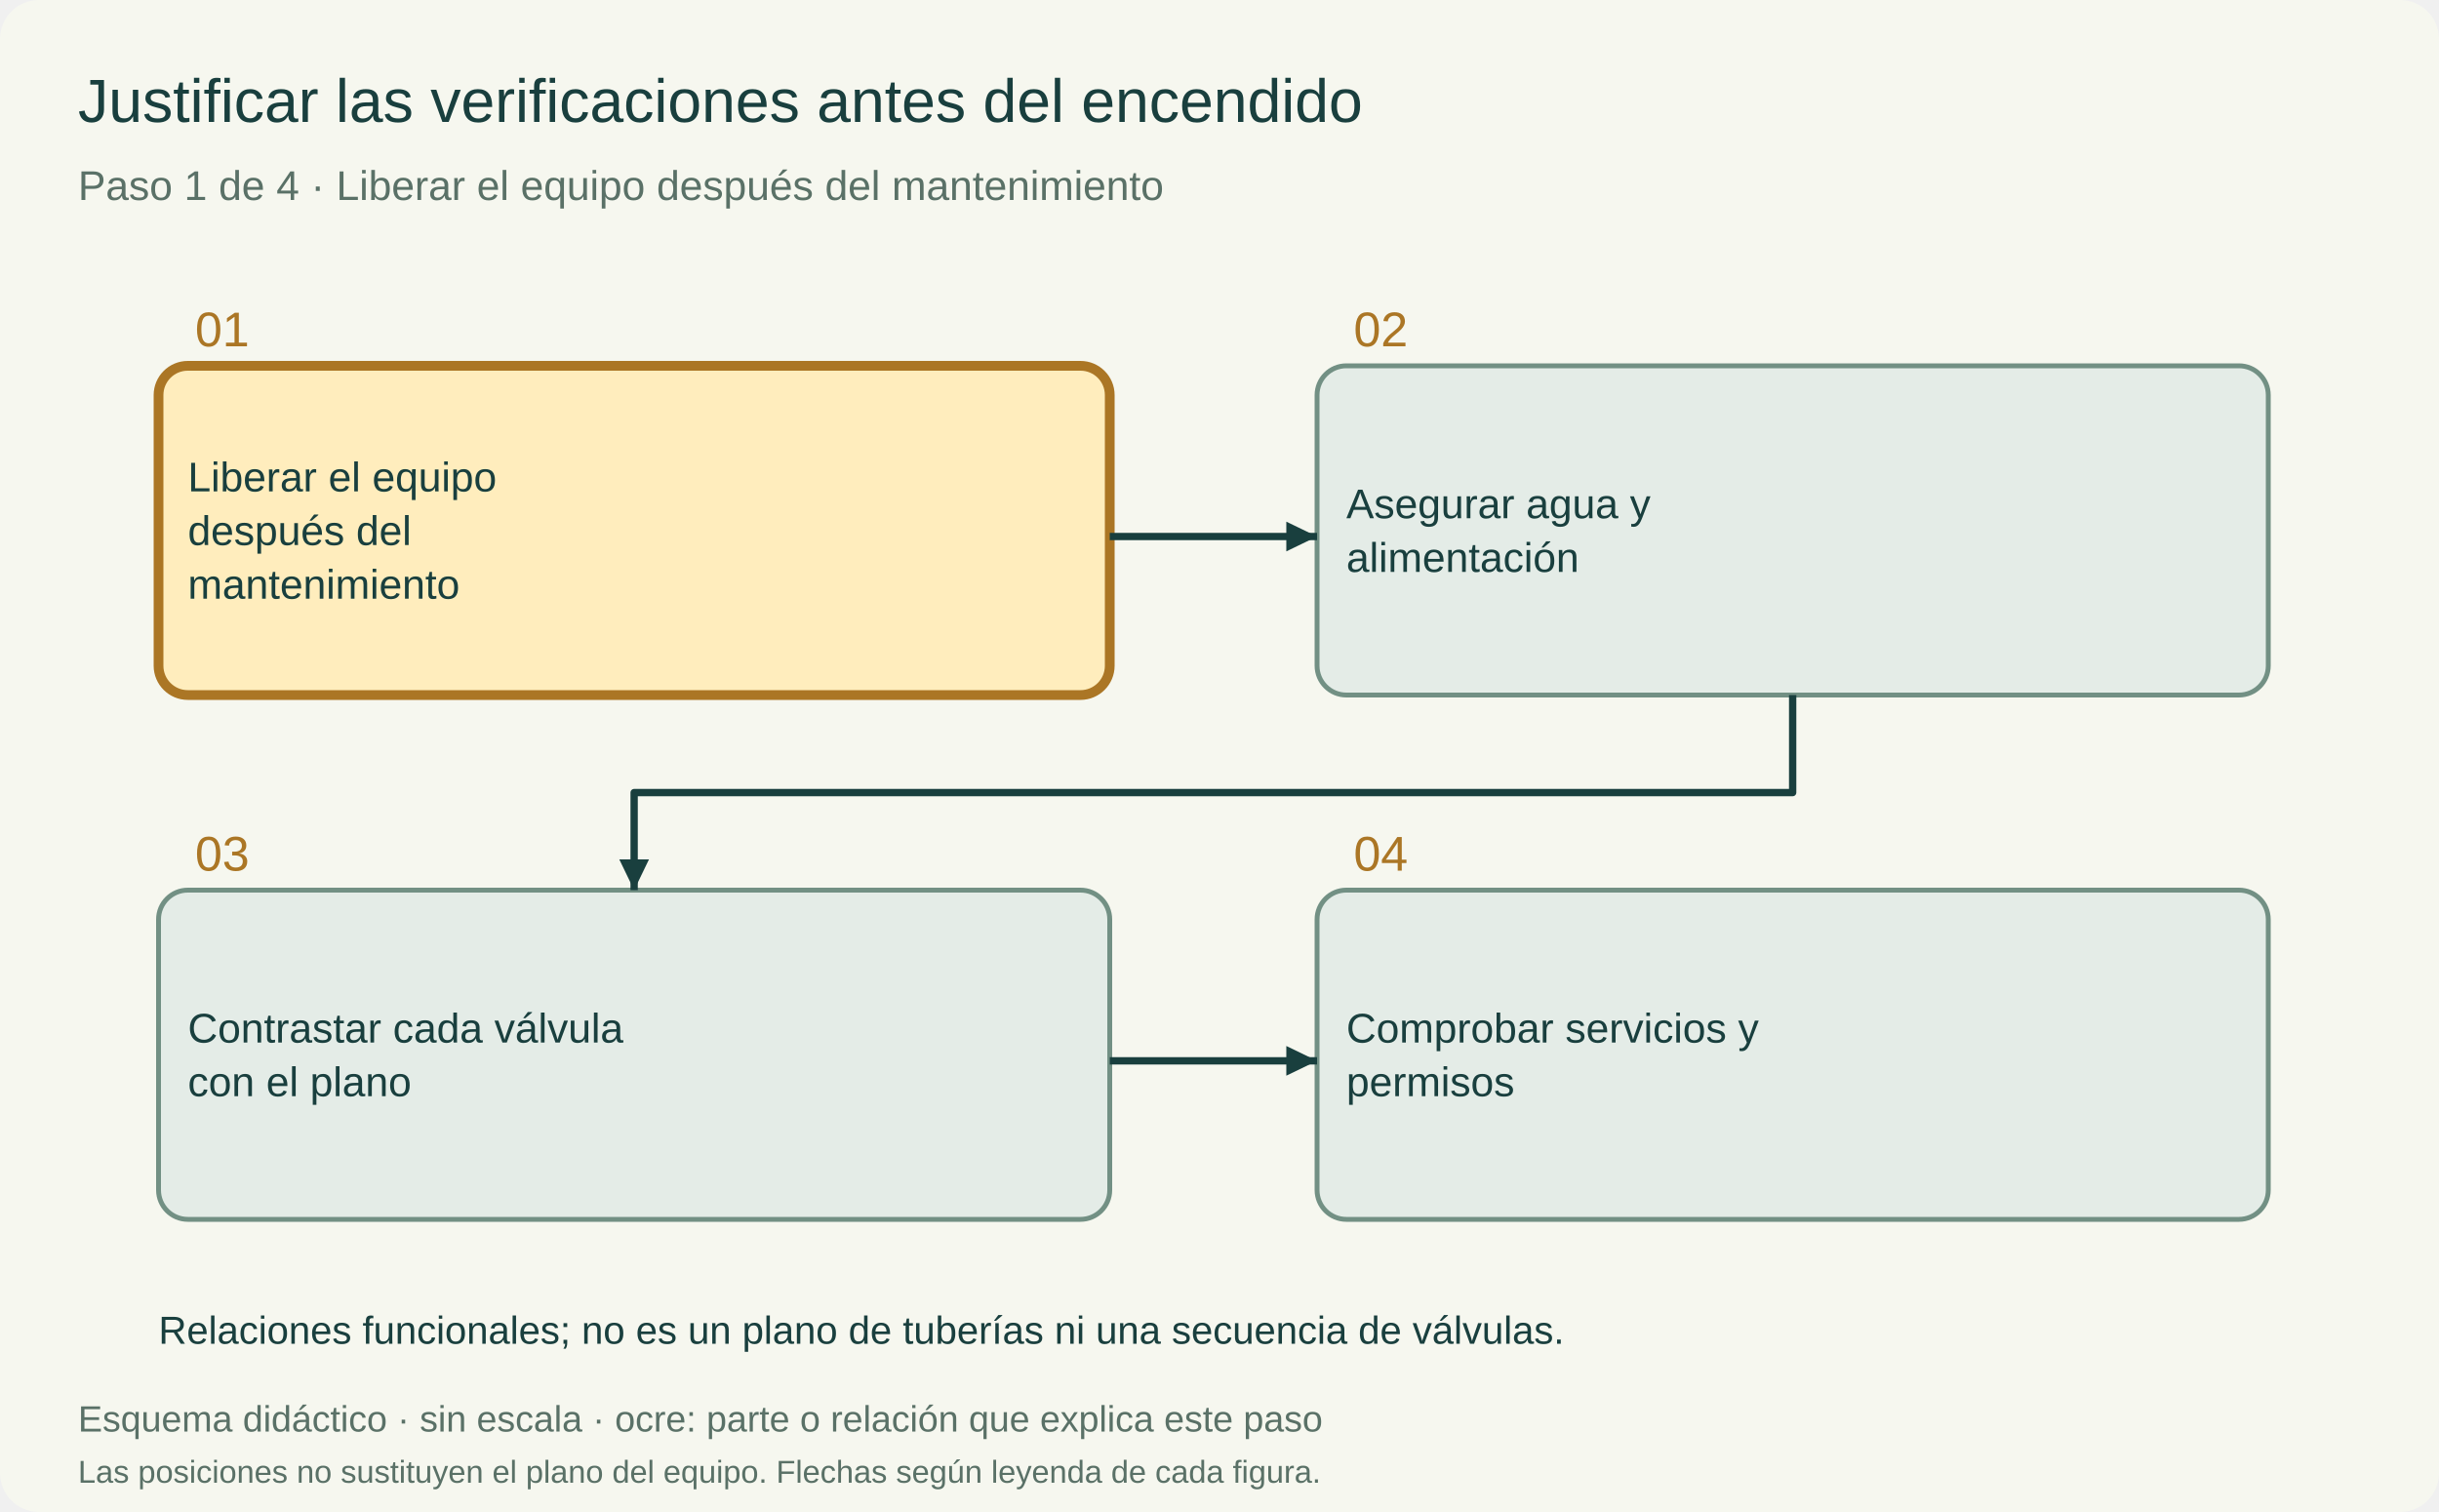
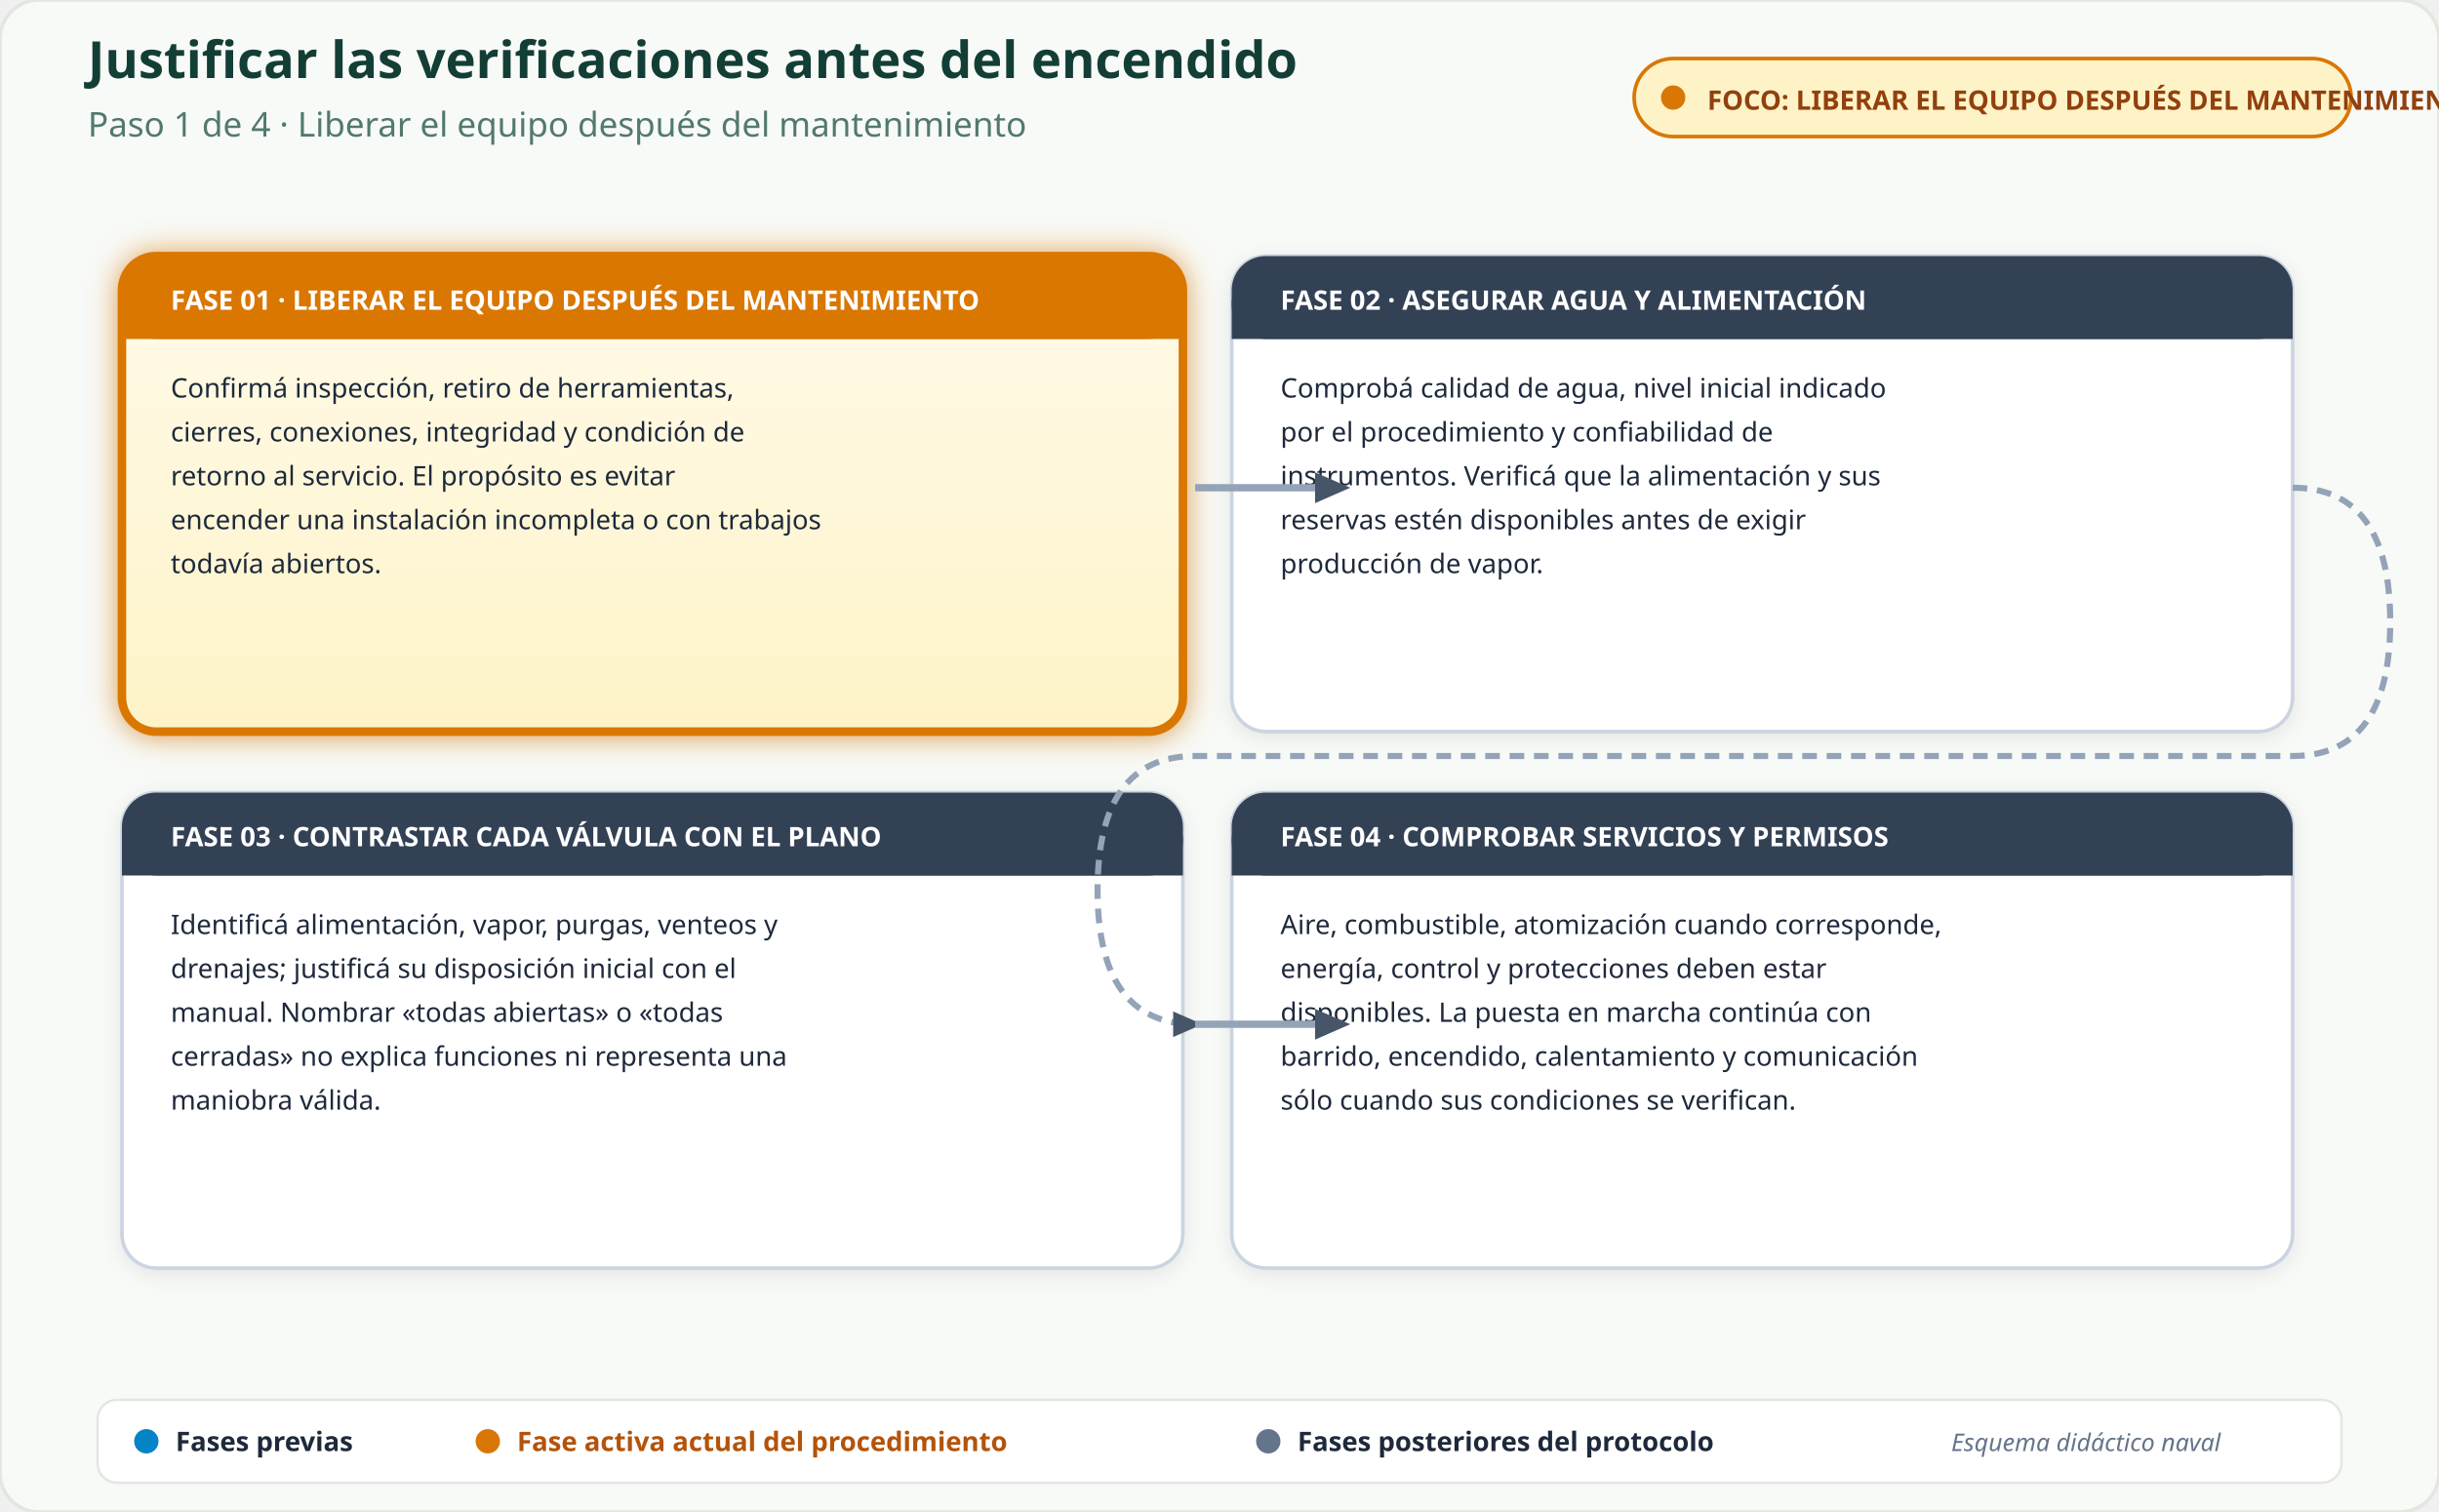
- <svg xmlns="http://www.w3.org/2000/svg" viewBox="0 0 1000 620" role="img">
-   <rect width="1000" height="620" rx="16" fill="#f6f7ef" />
-   <text x="32" y="50" font-family="Arial,sans-serif" font-size="25" fill="#193f3e">Justificar las verificaciones antes del encendido</text>
-   <text x="32" y="82" font-family="Arial,sans-serif" font-size="17" fill="#5a7167">Paso 1 de 4 · Liberar el equipo después del mantenimiento</text>
-   <text x="32" y="587" font-family="Arial,sans-serif" font-size="15" fill="#5a7167">Esquema didáctico · sin escala · ocre: parte o relación que explica este paso</text>
-   <text x="32" y="608" font-family="Arial,sans-serif" font-size="13" fill="#5a7167">Las posiciones no sustituyen el plano del equipo. Flechas según leyenda de cada figura.</text>
-   <rect x="65" y="150" width="390" height="135" rx="12" fill="#ffedbd" stroke="#ab7625" stroke-width="4" />
-   <text x="77" y="201.5" font-family="Arial,sans-serif" font-size="17" fill="#193f3e">Liberar el equipo</text>
-   <text x="77" y="223.5" font-family="Arial,sans-serif" font-size="17" fill="#193f3e">después del</text>
-   <text x="77" y="245.5" font-family="Arial,sans-serif" font-size="17" fill="#193f3e">mantenimiento</text>
-   <text x="80" y="142" font-family="Arial,sans-serif" font-size="20" fill="#ab7625">01</text>
-   <rect x="540" y="150" width="390" height="135" rx="12" fill="#e4ece7" stroke="#729084" stroke-width="2" />
-   <text x="552" y="212.5" font-family="Arial,sans-serif" font-size="17" fill="#193f3e">Asegurar agua y</text>
-   <text x="552" y="234.5" font-family="Arial,sans-serif" font-size="17" fill="#193f3e">alimentación</text>
-   <text x="555" y="142" font-family="Arial,sans-serif" font-size="20" fill="#ab7625">02</text>
-   <rect x="65" y="365" width="390" height="135" rx="12" fill="#e4ece7" stroke="#729084" stroke-width="2" />
-   <text x="77" y="427.5" font-family="Arial,sans-serif" font-size="17" fill="#193f3e">Contrastar cada válvula</text>
-   <text x="77" y="449.5" font-family="Arial,sans-serif" font-size="17" fill="#193f3e">con el plano</text>
-   <text x="80" y="357" font-family="Arial,sans-serif" font-size="20" fill="#ab7625">03</text>
-   <rect x="540" y="365" width="390" height="135" rx="12" fill="#e4ece7" stroke="#729084" stroke-width="2" />
-   <text x="552" y="427.5" font-family="Arial,sans-serif" font-size="17" fill="#193f3e">Comprobar servicios y</text>
-   <text x="552" y="449.5" font-family="Arial,sans-serif" font-size="17" fill="#193f3e">permisos</text>
-   <text x="555" y="357" font-family="Arial,sans-serif" font-size="20" fill="#ab7625">04</text>
-   <polyline points="455,220 540,220" fill="none" stroke="#193f3e" stroke-width="3" stroke-linejoin="round" />
-   <polygon points="540,220 527.394,226.09 527.394,213.91" fill="#193f3e" />
-   <polyline points="735,285 735,325 260,325 260,365" fill="none" stroke="#193f3e" stroke-width="3" stroke-linejoin="round" />
-   <polygon points="260,365 253.91,352.394 266.09,352.394" fill="#193f3e" />
-   <polyline points="455,435 540,435" fill="none" stroke="#193f3e" stroke-width="3" stroke-linejoin="round" />
-   <polygon points="540,435 527.394,441.09 527.394,428.91" fill="#193f3e" />
-   <text x="65" y="551" font-family="Arial,sans-serif" font-size="16" fill="#193f3e">Relaciones funcionales; no es un plano de tuberías ni una secuencia de válvulas.</text>
+ <svg xmlns="http://www.w3.org/2000/svg" viewBox="0 0 1000 620" width="1000" height="620">
+   <defs>
+     <filter id="activeGlow" x="-20%" y="-20%" width="140%" height="140%">
+       <feDropShadow dx="0" dy="0" stdDeviation="6" flood-color="#d97706" flood-opacity="0.6" />
+     </filter>
+     <filter id="cardShadow" x="-10%" y="-10%" width="120%" height="120%">
+       <feDropShadow dx="0" dy="2" stdDeviation="4" flood-color="#0f2922" flood-opacity="0.08" />
+     </filter>
+     <linearGradient id="drumGrad" x1="0%" y1="0%" x2="0%" y2="100%">
+       <stop offset="0%" stop-color="#f0f9ff" />
+       <stop offset="48%" stop-color="#e0f2fe" />
+       <stop offset="52%" stop-color="#bae6fd" />
+       <stop offset="100%" stop-color="#7dd3fc" />
+     </linearGradient>
+     <linearGradient id="mudGrad" x1="0%" y1="0%" x2="0%" y2="100%">
+       <stop offset="0%" stop-color="#e0f2fe" />
+       <stop offset="100%" stop-color="#7dd3fc" />
+     </linearGradient>
+     <linearGradient id="furnaceGrad" x1="0%" y1="0%" x2="100%" y2="100%">
+       <stop offset="0%" stop-color="#fff7ed" />
+       <stop offset="100%" stop-color="#ffedd5" />
+     </linearGradient>
+     <linearGradient id="steelGrad" x1="0%" y1="0%" x2="0%" y2="100%">
+       <stop offset="0%" stop-color="#f8fafc" />
+       <stop offset="100%" stop-color="#e2e8f0" />
+     </linearGradient>
+     <linearGradient id="activeGrad" x1="0%" y1="0%" x2="0%" y2="100%">
+       <stop offset="0%" stop-color="#fffbeb" />
+       <stop offset="100%" stop-color="#fef3c7" />
+     </linearGradient>
+     <marker id="arrowBlue" viewBox="0 0 10 10" refX="6" refY="5" markerWidth="6" markerHeight="6" orient="auto-start-reverse">
+       <path d="M 0 1.5 L 8 5 L 0 8.5 z" fill="#0284c7" />
+     </marker>
+     <marker id="arrowOrange" viewBox="0 0 10 10" refX="6" refY="5" markerWidth="6" markerHeight="6" orient="auto-start-reverse">
+       <path d="M 0 1.5 L 8 5 L 0 8.5 z" fill="#ea580c" />
+     </marker>
+     <marker id="arrowRed" viewBox="0 0 10 10" refX="6" refY="5" markerWidth="6" markerHeight="6" orient="auto-start-reverse">
+       <path d="M 0 1.5 L 8 5 L 0 8.5 z" fill="#e11d48" />
+     </marker>
+     <marker id="arrowGreen" viewBox="0 0 10 10" refX="6" refY="5" markerWidth="6" markerHeight="6" orient="auto-start-reverse">
+       <path d="M 0 1.5 L 8 5 L 0 8.5 z" fill="#059669" />
+     </marker>
+     <marker id="arrowGray" viewBox="0 0 10 10" refX="6" refY="5" markerWidth="6" markerHeight="6" orient="auto-start-reverse">
+       <path d="M 0 1.5 L 8 5 L 0 8.5 z" fill="#475569" />
+     </marker>
+     <marker id="arrowActive" viewBox="0 0 10 10" refX="6" refY="5" markerWidth="7" markerHeight="7" orient="auto-start-reverse">
+       <path d="M 0 1.5 L 8 5 L 0 8.5 z" fill="#d97706" />
+     </marker>
+   </defs>
+   <rect width="1000" height="620" rx="16" fill="#f8faf7" stroke="#e2e8e0" stroke-width="1.5" />
+   <g transform="translate(36, 32)">
+     <text font-family="'DM Sans', system-ui, sans-serif" font-size="21" font-weight="700" fill="#133e36">Justificar las verificaciones antes del encendido</text>
+     <text y="24" font-family="'DM Sans', system-ui, sans-serif" font-size="14" font-weight="500" fill="#52796f">Paso 1 de 4 · Liberar el equipo después del mantenimiento</text>
+   </g>
+   <g transform="translate(670, 24)">
+     <rect width="294" height="32" rx="16" fill="#fef3c7" stroke="#d97706" stroke-width="1.5" />
+     <circle cx="16" cy="16" r="5" fill="#d97706" />
+     <text x="30" y="21" font-family="'DM Sans', system-ui, sans-serif" font-size="11" font-weight="700" fill="#92400e">FOCO: LIBERAR EL EQUIPO DESPUÉS DEL MANTENIMIENTO</text>
+   </g>
+   <g transform="translate(50, 105)">
+     <g id="phase-1" filter="url(#activeGlow)">
+       <rect x="0" y="0" width="435" height="195" rx="14" fill="url(#activeGrad)" stroke="#d97706" stroke-width="3.5" filter="url(#cardShadow)" />
+       <rect x="0" y="0" width="435" height="34" rx="14" fill="#d97706" />
+       <rect x="0" y="18" width="435" height="16" fill="#d97706" />
+       <text x="20" y="22" font-family="'DM Sans', system-ui, sans-serif" font-size="11" font-weight="700" fill="#ffffff">FASE 01 · LIBERAR EL EQUIPO DESPUÉS DEL MANTENIMIENTO</text>
+       <g transform="translate(20, 58)">
+         <text x="0" y="0" font-family="'DM Sans', system-ui, sans-serif" font-size="11" font-weight="normal" fill="#1e293b">Confirmá inspección, retiro de herramientas,</text>
+         <text x="0" y="18" font-family="'DM Sans', system-ui, sans-serif" font-size="11" font-weight="normal" fill="#1e293b">cierres, conexiones, integridad y condición de</text>
+         <text x="0" y="36" font-family="'DM Sans', system-ui, sans-serif" font-size="11" font-weight="normal" fill="#1e293b">retorno al servicio. El propósito es evitar</text>
+         <text x="0" y="54" font-family="'DM Sans', system-ui, sans-serif" font-size="11" font-weight="normal" fill="#1e293b">encender una instalación incompleta o con trabajos</text>
+         <text x="0" y="72" font-family="'DM Sans', system-ui, sans-serif" font-size="11" font-weight="normal" fill="#1e293b">todavía abiertos.</text>
+       </g>
+     </g>
+     <g id="phase-2">
+       <rect x="455" y="0" width="435" height="195" rx="14" fill="#ffffff" stroke="#cbd5e1" stroke-width="1.5" filter="url(#cardShadow)" />
+       <rect x="455" y="0" width="435" height="34" rx="14" fill="#334155" />
+       <rect x="455" y="18" width="435" height="16" fill="#334155" />
+       <text x="475" y="22" font-family="'DM Sans', system-ui, sans-serif" font-size="11" font-weight="700" fill="#ffffff">FASE 02 · ASEGURAR AGUA Y ALIMENTACIÓN</text>
+       <g transform="translate(475, 58)">
+         <text x="0" y="0" font-family="'DM Sans', system-ui, sans-serif" font-size="11" font-weight="normal" fill="#1e293b">Comprobá calidad de agua, nivel inicial indicado</text>
+         <text x="0" y="18" font-family="'DM Sans', system-ui, sans-serif" font-size="11" font-weight="normal" fill="#1e293b">por el procedimiento y confiabilidad de</text>
+         <text x="0" y="36" font-family="'DM Sans', system-ui, sans-serif" font-size="11" font-weight="normal" fill="#1e293b">instrumentos. Verificá que la alimentación y sus</text>
+         <text x="0" y="54" font-family="'DM Sans', system-ui, sans-serif" font-size="11" font-weight="normal" fill="#1e293b">reservas estén disponibles antes de exigir</text>
+         <text x="0" y="72" font-family="'DM Sans', system-ui, sans-serif" font-size="11" font-weight="normal" fill="#1e293b">producción de vapor.</text>
+       </g>
+     </g>
+     <g id="phase-3">
+       <rect x="0" y="220" width="435" height="195" rx="14" fill="#ffffff" stroke="#cbd5e1" stroke-width="1.5" filter="url(#cardShadow)" />
+       <rect x="0" y="220" width="435" height="34" rx="14" fill="#334155" />
+       <rect x="0" y="238" width="435" height="16" fill="#334155" />
+       <text x="20" y="242" font-family="'DM Sans', system-ui, sans-serif" font-size="11" font-weight="700" fill="#ffffff">FASE 03 · CONTRASTAR CADA VÁLVULA CON EL PLANO</text>
+       <g transform="translate(20, 278)">
+         <text x="0" y="0" font-family="'DM Sans', system-ui, sans-serif" font-size="11" font-weight="normal" fill="#1e293b">Identificá alimentación, vapor, purgas, venteos y</text>
+         <text x="0" y="18" font-family="'DM Sans', system-ui, sans-serif" font-size="11" font-weight="normal" fill="#1e293b">drenajes; justificá su disposición inicial con el</text>
+         <text x="0" y="36" font-family="'DM Sans', system-ui, sans-serif" font-size="11" font-weight="normal" fill="#1e293b">manual. Nombrar «todas abiertas» o «todas</text>
+         <text x="0" y="54" font-family="'DM Sans', system-ui, sans-serif" font-size="11" font-weight="normal" fill="#1e293b">cerradas» no explica funciones ni representa una</text>
+         <text x="0" y="72" font-family="'DM Sans', system-ui, sans-serif" font-size="11" font-weight="normal" fill="#1e293b">maniobra válida.</text>
+       </g>
+     </g>
+     <g id="phase-4">
+       <rect x="455" y="220" width="435" height="195" rx="14" fill="#ffffff" stroke="#cbd5e1" stroke-width="1.5" filter="url(#cardShadow)" />
+       <rect x="455" y="220" width="435" height="34" rx="14" fill="#334155" />
+       <rect x="455" y="238" width="435" height="16" fill="#334155" />
+       <text x="475" y="242" font-family="'DM Sans', system-ui, sans-serif" font-size="11" font-weight="700" fill="#ffffff">FASE 04 · COMPROBAR SERVICIOS Y PERMISOS</text>
+       <g transform="translate(475, 278)">
+         <text x="0" y="0" font-family="'DM Sans', system-ui, sans-serif" font-size="11" font-weight="normal" fill="#1e293b">Aire, combustible, atomización cuando corresponde,</text>
+         <text x="0" y="18" font-family="'DM Sans', system-ui, sans-serif" font-size="11" font-weight="normal" fill="#1e293b">energía, control y protecciones deben estar</text>
+         <text x="0" y="36" font-family="'DM Sans', system-ui, sans-serif" font-size="11" font-weight="normal" fill="#1e293b">disponibles. La puesta en marcha continúa con</text>
+         <text x="0" y="54" font-family="'DM Sans', system-ui, sans-serif" font-size="11" font-weight="normal" fill="#1e293b">barrido, encendido, calentamiento y comunicación</text>
+         <text x="0" y="72" font-family="'DM Sans', system-ui, sans-serif" font-size="11" font-weight="normal" fill="#1e293b">sólo cuando sus condiciones se verifican.</text>
+       </g>
+     </g>
+     <path d="M 440 95 L 500 95" stroke="#94a3b8" stroke-width="3" marker-end="url(#arrowGray)" />
+     <path d="M 890 95 Q 930 95 930 150 T 890 205 L 440 205 Q 400 205 400 260 T 440 315" fill="none" stroke="#94a3b8" stroke-width="2.5" stroke-dasharray="6 4" marker-end="url(#arrowGray)" />
+     <path d="M 440 315 L 500 315" stroke="#94a3b8" stroke-width="3" marker-end="url(#arrowGray)" />
+   </g>
+   <g transform="translate(40, 574)">
+     <rect x="0" y="0" width="920" height="34" rx="8" fill="#ffffff" stroke="#e2e8e0" stroke-width="1" />
+     <circle cx="20" cy="17" r="5" fill="#0284c7" />
+     <text x="32" y="21" font-family="'DM Sans', system-ui, sans-serif" font-size="11" font-weight="600" fill="#1e293b">Fases previas</text>
+     <circle cx="160" cy="17" r="5" fill="#d97706" />
+     <text x="172" y="21" font-family="'DM Sans', system-ui, sans-serif" font-size="11" font-weight="700" fill="#b45309">Fase activa actual del procedimiento</text>
+     <circle cx="480" cy="17" r="5" fill="#64748b" />
+     <text x="492" y="21" font-family="'DM Sans', system-ui, sans-serif" font-size="11" font-weight="600" fill="#1e293b">Fases posteriores del protocolo</text>
+     <text x="760" y="21" font-family="'DM Sans', system-ui, sans-serif" font-size="10" font-style="italic" fill="#64748b">Esquema didáctico naval</text>
+   </g>
</svg>
